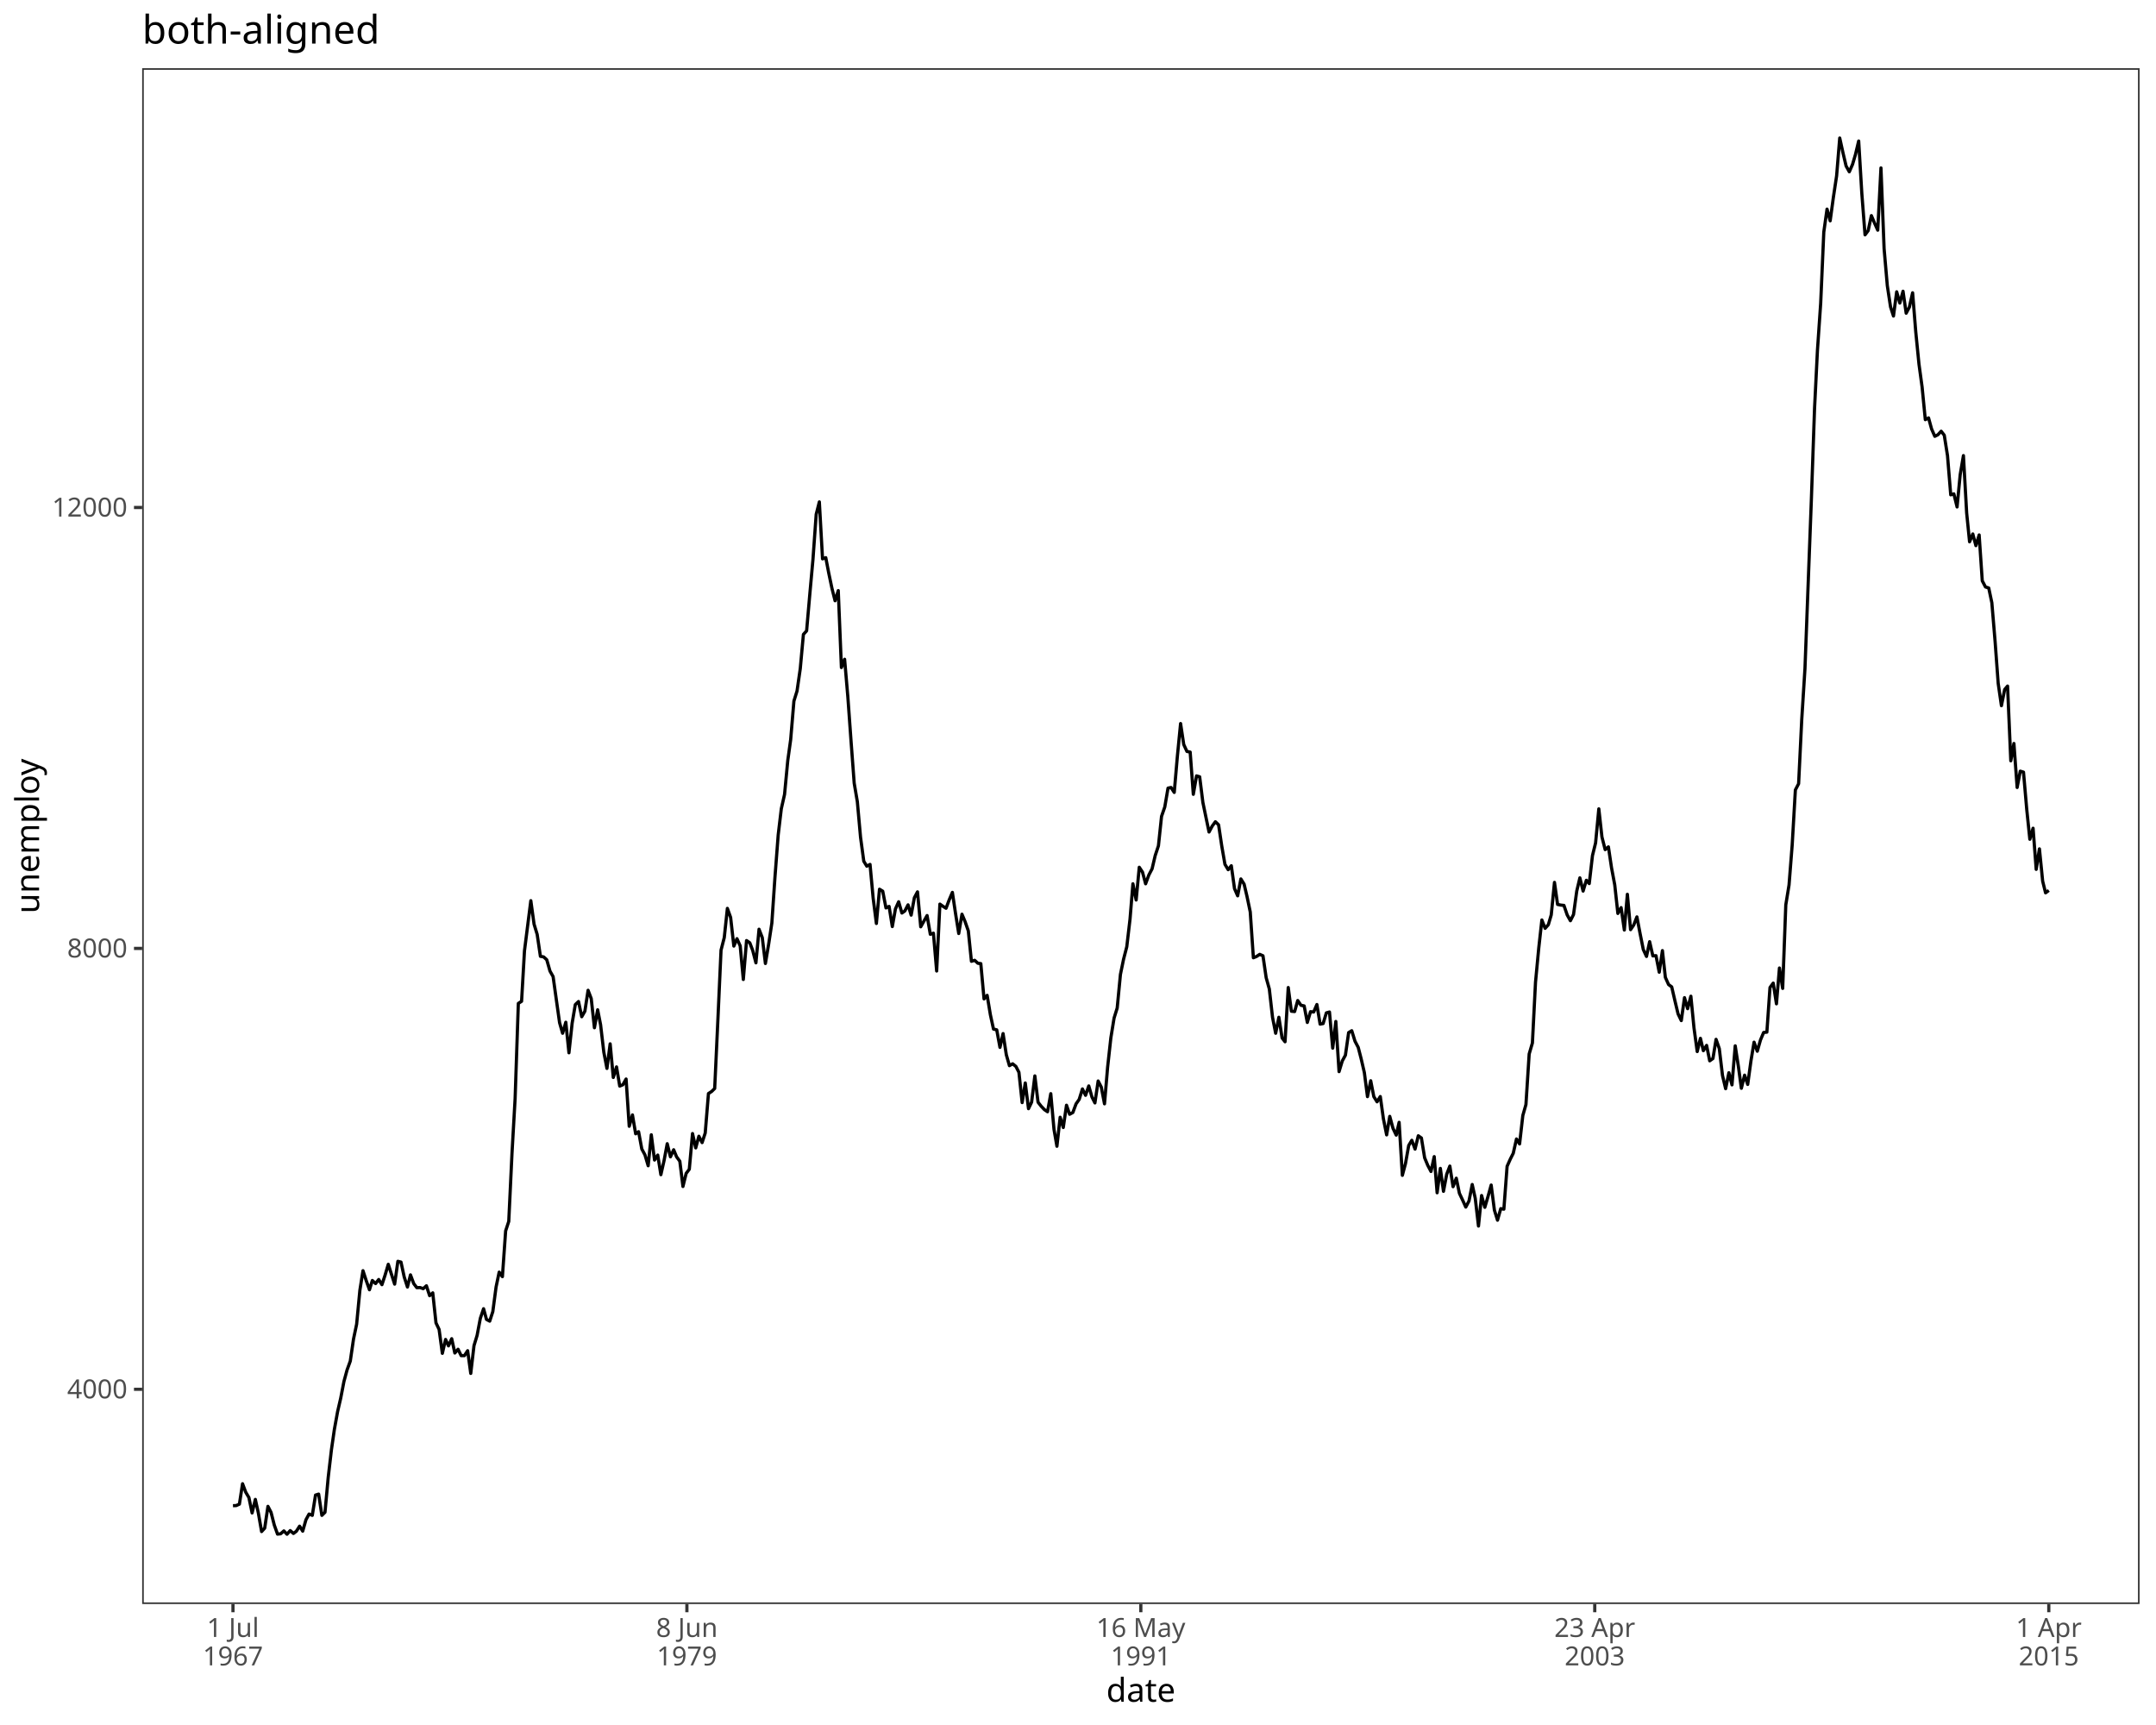
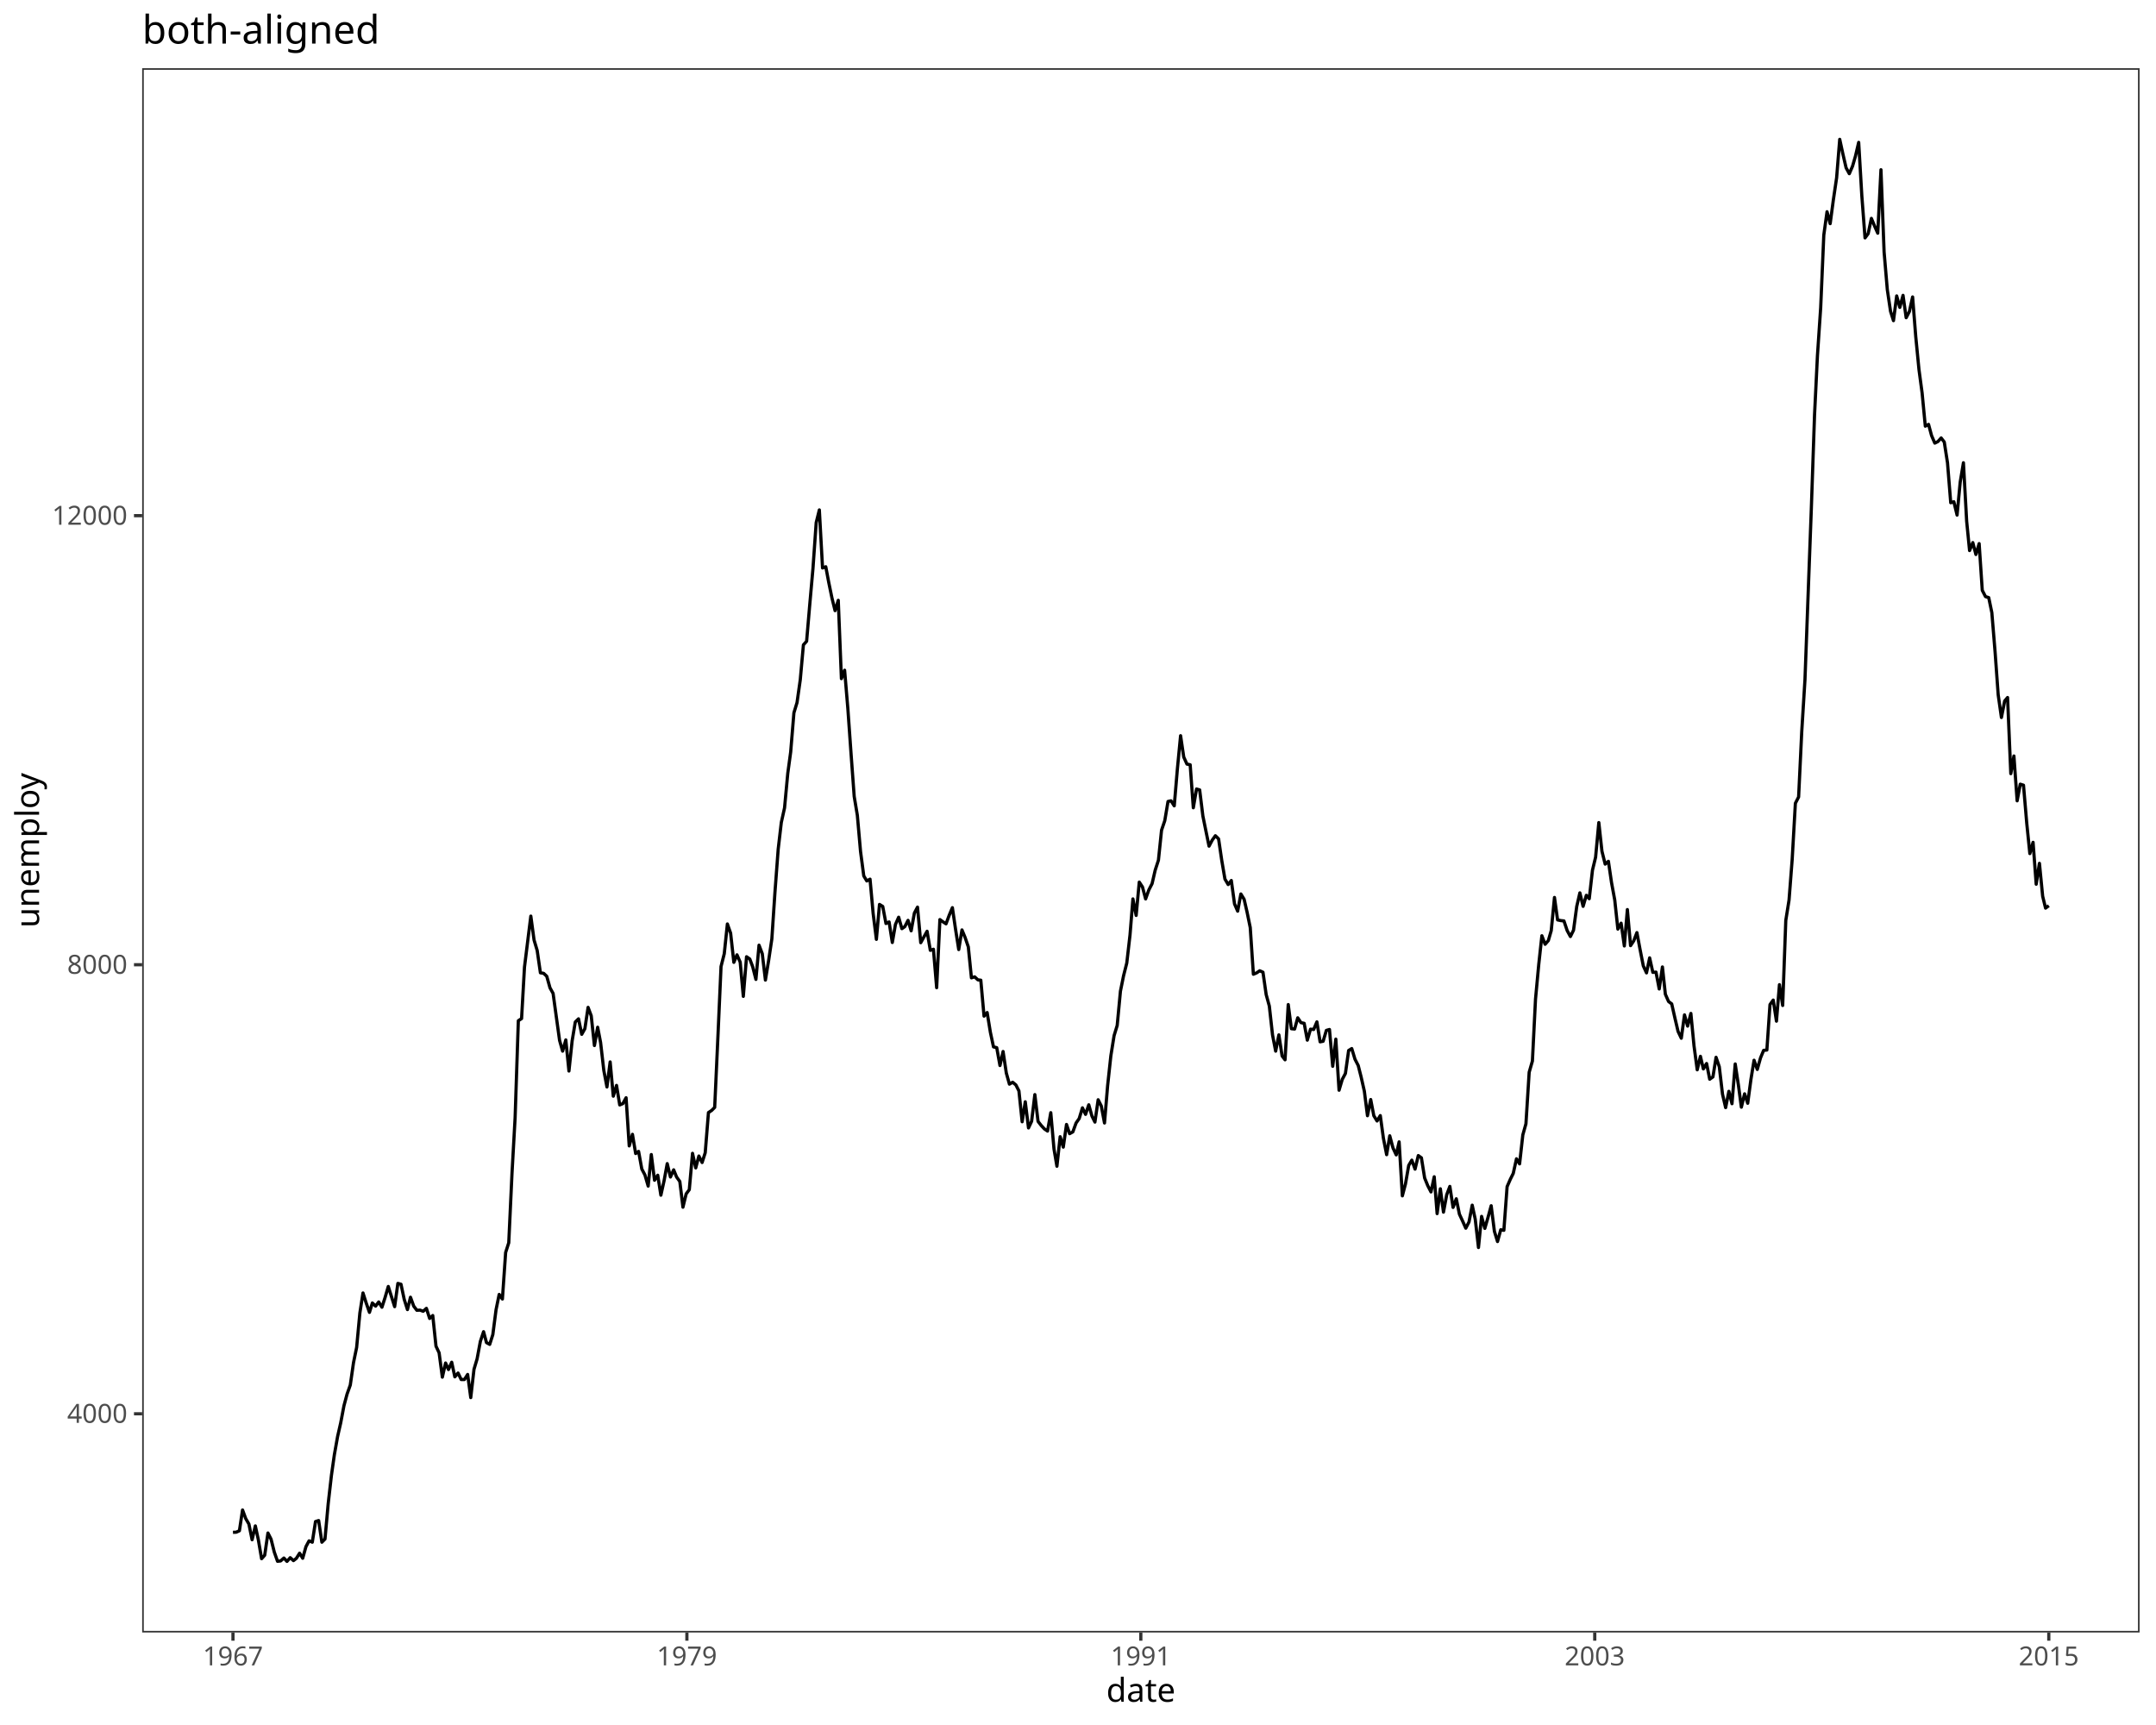
<svg xmlns="http://www.w3.org/2000/svg" class="svglite" data-engine-version="2.0" width="720.00pt" height="576.00pt" viewBox="0 0 720.00 576.00">
  <defs>
    <style type="text/css">
    .svglite line, .svglite polyline, .svglite polygon, .svglite path, .svglite rect, .svglite circle {
      fill: none;
      stroke: #000000;
      stroke-linecap: round;
      stroke-linejoin: round;
      stroke-miterlimit: 10.00;
    }
  </style>
  </defs>
  <rect width="100%" height="100%" style="stroke: none; fill: #FFFFFF;" />
  <defs>
    <clipPath id="cpMC4wMHw3MjAuMDB8MC4wMHw1NzYuMDA=">
      <rect x="0.00" y="0.00" width="720.00" height="576.00" />
    </clipPath>
  </defs>
  <g clip-path="url(#cpMC4wMHw3MjAuMDB8MC4wMHw1NzYuMDA=)">
    <rect x="0.00" y="0.00" width="720.00" height="576.00" style="stroke-width: 1.07; stroke: #FFFFFF; fill: #FFFFFF;" />
  </g>
  <defs>
-     <clipPath id="cpNDcuNDh8NzE0LjUyfDIyLjc4fDUzNS42MQ==">
-       <rect x="47.48" y="22.78" width="667.04" height="512.83" />
+     <clipPath id="cpNDcuNDh8NzE0LjUyfDIyLjc4fDU0NS4xMQ==">
+       <rect x="47.48" y="22.78" width="667.04" height="522.33" />
    </clipPath>
  </defs>
-   <g clip-path="url(#cpNDcuNDh8NzE0LjUyfDIyLjc4fDUzNS42MQ==)">
-     <rect x="47.48" y="22.78" width="667.04" height="512.83" style="stroke-width: 1.07; stroke: none; fill: #FFFFFF;" />
-     <polyline points="77.80,502.77 78.88,502.73 79.95,502.25 81.00,495.44 82.07,498.28 83.12,500.04 84.19,505.19 85.27,500.67 86.28,505.23 87.36,511.41 88.40,510.27 89.48,502.99 90.52,505.01 91.60,509.24 92.68,512.26 93.72,512.15 94.80,511.19 95.84,512.30 96.92,511.08 98.00,512.04 98.97,511.30 100.05,509.61 101.09,511.27 102.17,507.48 103.21,505.56 104.29,506.00 105.37,499.23 106.41,498.90 107.49,506.00 108.53,504.97 109.61,493.31 110.69,484.03 111.66,477.33 112.74,471.37 113.78,466.88 114.86,461.29 115.90,457.46 116.98,454.48 118.06,447.12 119.10,442.15 120.18,430.85 121.22,424.30 122.30,427.61 123.38,430.67 124.35,427.57 125.43,428.60 126.47,427.24 127.55,428.97 128.59,425.81 129.67,422.16 130.75,425.55 131.79,428.79 132.87,421.17 133.91,421.43 134.99,426.40 136.07,429.75 137.08,425.70 138.16,428.60 139.20,429.97 140.28,429.93 141.32,430.30 142.40,429.34 143.48,432.65 144.52,431.70 145.60,441.74 146.64,443.92 147.72,451.90 148.80,447.26 149.77,449.40 150.85,447.01 151.89,451.79 152.97,450.54 154.01,452.67 155.09,452.67 156.17,451.02 157.21,458.60 158.29,449.33 159.33,445.90 160.41,440.20 161.49,437.00 162.46,440.57 163.54,441.15 164.58,437.95 165.66,429.78 166.70,424.78 167.78,426.29 168.86,411.01 169.90,407.85 170.98,385.14 172.02,366.88 173.10,335.05 174.18,334.35 175.15,317.49 176.23,308.95 177.27,300.75 178.35,308.58 179.39,312.01 180.47,319.33 181.55,319.52 182.59,320.47 183.67,324.26 184.71,326.10 185.79,333.83 186.87,341.49 187.88,345.02 188.95,341.34 190.00,351.54 191.07,341.64 192.12,335.45 193.20,334.42 194.27,339.50 195.32,337.66 196.39,330.67 197.44,333.43 198.51,343.18 199.59,337.18 200.57,342.19 201.64,351.31 202.69,356.76 203.76,348.55 204.81,359.78 205.89,356.25 206.96,362.65 208.01,362.21 209.08,360.30 210.13,376.08 211.21,372.29 212.28,378.59 213.26,377.89 214.33,383.67 215.38,385.62 216.46,389.26 217.50,378.92 218.58,387.35 219.65,385.69 220.70,392.24 221.78,387.46 222.82,381.90 223.90,386.28 224.97,383.92 225.95,386.28 227.03,387.75 228.07,396.18 229.15,391.80 230.19,390.44 231.27,378.51 232.34,383.30 233.39,379.40 234.47,381.53 235.51,378.33 236.59,365.15 237.66,364.45 238.67,363.46 239.75,340.31 240.79,317.27 241.87,313.07 242.91,303.32 243.99,306.34 245.07,315.91 246.11,313.44 247.19,315.84 248.23,327.06 249.31,314.07 250.39,314.80 251.36,317.34 252.44,321.50 253.48,310.28 254.56,313.07 255.61,321.72 256.68,315.36 257.76,308.22 258.80,292.91 259.88,278.81 260.92,270.05 262.00,265.27 263.08,253.93 264.05,246.94 265.13,234.09 266.17,230.74 267.25,223.27 268.30,211.83 269.37,210.65 270.45,198.28 271.49,186.80 272.57,171.74 273.62,167.59 274.69,186.61 275.77,186.21 276.74,191.25 277.82,196.40 278.87,200.60 279.94,197.21 280.99,222.90 282.06,220.14 283.14,232.69 284.19,247.23 285.26,261.51 286.31,267.69 287.38,279.58 288.46,287.57 289.47,289.23 290.55,288.64 291.59,299.90 292.67,308.36 293.71,296.92 294.79,297.58 295.87,303.17 296.91,302.66 297.99,309.39 299.03,303.51 300.11,301.11 301.19,304.87 302.16,304.20 303.24,302.14 304.28,305.57 305.36,299.75 306.40,297.80 307.48,309.47 308.56,307.55 309.60,305.71 310.68,311.97 311.72,311.60 312.80,324.23 313.88,301.89 314.85,302.59 315.93,303.28 316.97,300.52 318.05,297.98 319.09,304.94 320.17,311.71 321.25,305.27 322.29,307.74 323.37,310.83 324.41,320.99 325.49,320.66 326.57,321.65 327.54,321.76 328.62,333.54 329.66,332.36 330.74,338.84 331.78,343.62 332.86,343.88 333.94,349.73 334.98,345.13 336.06,352.20 337.10,355.84 338.18,355.22 339.26,356.10 340.27,358.05 341.35,368.17 342.39,361.62 343.47,370.20 344.51,368.02 345.59,359.26 346.66,368.06 347.71,369.39 348.79,370.53 349.83,371.23 350.91,365.19 351.98,377.08 352.96,382.75 354.04,373.07 355.08,376.49 356.16,369.05 357.20,372.07 358.28,371.48 359.36,368.58 360.40,367.10 361.48,363.61 362.52,365.74 363.60,362.61 364.67,366.33 365.65,368.28 366.73,360.96 367.77,362.98 368.85,368.58 369.89,356.36 370.97,346.57 372.05,339.94 373.09,336.59 374.17,325.37 375.21,320.33 376.29,316.13 377.37,306.93 378.34,295.11 379.42,300.52 380.46,289.59 381.54,291.21 382.58,295.11 383.66,292.17 384.74,290.11 385.78,285.69 386.86,282.42 387.90,272.59 388.98,269.46 390.06,263.17 391.06,262.95 392.14,264.60 393.19,252.49 394.26,241.60 395.31,248.59 396.38,250.91 397.46,251.13 398.51,265.23 399.58,259.08 400.63,259.38 401.70,267.92 402.78,273.14 403.76,277.82 404.83,275.83 405.88,274.39 406.95,275.42 408.00,282.45 409.07,288.60 410.15,290.40 411.20,289.08 412.27,296.73 413.32,299.13 414.39,293.49 415.47,295.22 416.45,299.38 417.52,304.50 418.57,319.81 419.64,319.37 420.69,318.67 421.77,319.15 422.84,326.47 423.89,330.23 424.96,339.68 426.01,345.02 427.08,339.68 428.16,346.60 429.14,347.86 430.21,329.75 431.26,337.66 432.34,337.77 433.38,334.09 434.46,335.67 435.53,335.89 436.58,341.41 437.65,337.81 438.70,337.92 439.78,335.42 440.85,341.97 441.86,341.78 442.94,338.21 443.98,337.92 445.06,349.99 446.10,341.08 447.18,357.83 448.26,354.26 449.30,352.35 450.38,344.80 451.42,344.17 452.50,347.67 453.58,349.73 454.55,353.49 455.63,358.16 456.67,366.18 457.75,360.88 458.79,366.18 459.87,367.91 460.95,366.15 461.99,373.58 463.07,378.95 464.11,372.77 465.19,376.75 466.27,379.03 467.24,374.76 468.32,392.46 469.36,388.56 470.44,382.49 471.48,380.76 472.56,383.70 473.64,379.25 474.68,379.99 475.76,386.61 476.80,389.11 477.88,391.17 478.96,386.21 479.93,398.28 481.01,390.14 482.05,397.80 483.13,392.09 484.18,389.37 485.25,396.25 486.33,393.42 487.37,398.46 488.45,400.74 489.50,403.06 490.57,401.04 491.65,395.52 492.66,400.12 493.74,409.39 494.78,399.20 495.86,403.14 496.90,399.60 497.98,395.70 499.06,404.09 500.10,407.44 501.18,403.58 502.22,403.76 503.30,389.44 504.38,387.02 505.35,385.10 506.43,380.32 507.47,381.97 508.55,372.48 509.59,368.83 510.67,351.94 511.75,348.26 512.79,327.94 513.87,316.57 514.91,307.19 515.99,309.98 517.07,308.77 518.04,305.49 519.12,294.64 520.16,302.00 521.24,302.22 522.28,302.33 523.36,305.49 524.44,307.44 525.48,305.38 526.56,297.54 527.60,293.13 528.68,297.54 529.76,293.94 530.73,295.04 531.81,285.69 532.85,281.46 533.93,270.09 534.97,279.47 536.05,283.70 537.13,282.78 538.17,289.74 539.25,295.48 540.29,305.01 541.37,303.06 542.45,310.54 543.46,298.61 544.53,310.42 545.58,308.88 546.65,306.16 547.70,311.68 548.78,317.05 549.85,319.37 550.90,314.44 551.97,319.18 553.02,319.11 554.10,324.63 555.17,317.42 556.15,326.36 557.22,328.75 558.27,329.53 559.35,334.20 560.39,338.54 561.47,340.79 562.54,333.13 563.59,336.81 564.67,332.65 565.71,343.22 566.79,351.13 567.86,346.71 568.84,350.84 569.92,349.07 570.96,354.22 572.04,353.45 573.08,347.05 574.16,350.14 575.23,359.12 576.28,363.53 577.36,358.20 578.40,362.25 579.48,349.22 580.55,356.17 581.53,363.39 582.61,359.01 583.65,362.10 584.73,354.26 585.77,348.00 586.85,351.02 587.93,347.23 588.97,344.76 590.05,344.65 591.09,329.75 592.17,328.27 593.25,335.19 594.25,323.23 595.33,330.04 596.37,302.14 597.45,295.52 598.50,282.20 599.57,263.76 600.65,261.70 601.69,240.35 602.77,223.27 603.81,195.74 604.89,167.33 605.97,136.41 606.94,116.98 608.02,101.26 609.06,77.49 610.14,69.83 611.19,73.73 612.26,65.89 613.34,58.72 614.38,46.09 615.46,50.99 616.51,55.44 617.58,57.36 618.66,54.89 619.63,51.61 620.71,47.09 621.76,64.61 622.83,78.41 623.88,77.01 624.95,72.00 626.03,74.54 627.08,76.86 628.15,56.07 629.20,83.05 630.27,95.38 631.35,102.48 632.33,105.53 633.40,97.44 634.45,101.19 635.52,97.25 636.57,104.58 637.64,102.55 638.72,97.77 639.77,110.80 640.84,121.54 641.89,129.24 642.96,140.13 644.04,139.54 645.05,143.22 646.13,145.69 647.17,145.17 648.25,143.99 649.29,145.32 650.37,152.13 651.45,165.23 652.49,164.90 653.57,169.28 654.61,158.50 655.69,152.13 656.77,171.30 657.74,180.91 658.82,178.30 659.86,182.20 660.94,178.63 661.98,193.94 663.06,196.00 664.14,196.33 665.18,201.26 666.26,214.11 667.30,228.20 668.38,235.64 669.46,230.23 670.43,229.09 671.51,254.04 672.55,248.26 673.63,262.95 674.67,257.50 675.75,257.83 676.83,270.23 677.87,280.24 678.95,276.56 679.99,290.29 681.07,283.45 682.15,294.23 683.12,298.13 684.20,297.32 " style="stroke-width: 1.07; stroke-linecap: butt;" />
-     <rect x="47.48" y="22.78" width="667.04" height="512.83" style="stroke-width: 1.07; stroke: #333333;" />
+   <g clip-path="url(#cpNDcuNDh8NzE0LjUyfDIyLjc4fDU0NS4xMQ==)">
+     <rect x="47.48" y="22.78" width="667.04" height="522.33" style="stroke-width: 1.07; stroke: none; fill: #FFFFFF;" />
+     <polyline points="77.80,511.66 78.88,511.62 79.95,511.14 81.00,504.20 82.07,507.09 83.12,508.89 84.19,514.14 85.27,509.52 86.28,514.17 87.36,520.47 88.40,519.31 89.48,511.89 90.52,513.95 91.60,518.26 92.68,521.33 93.72,521.22 94.80,520.25 95.84,521.37 96.92,520.13 98.00,521.11 98.97,520.36 100.05,518.63 101.09,520.32 102.17,516.46 103.21,514.51 104.29,514.96 105.37,508.06 106.41,507.73 107.49,514.96 108.53,513.91 109.61,502.03 110.69,492.58 111.66,485.76 112.74,479.68 113.78,475.11 114.86,469.41 115.90,465.52 116.98,462.48 118.06,454.98 119.10,449.92 120.18,438.41 121.22,431.74 122.30,435.11 123.38,438.22 124.35,435.08 125.43,436.13 126.47,434.74 127.55,436.50 128.59,433.28 129.67,429.57 130.75,433.01 131.79,436.31 132.87,428.55 133.91,428.82 134.99,433.88 136.07,437.29 137.08,433.16 138.16,436.13 139.20,437.51 140.28,437.47 141.32,437.85 142.40,436.88 143.48,440.25 144.52,439.27 145.60,449.51 146.64,451.72 147.72,459.85 148.80,455.13 149.77,457.31 150.85,454.87 151.89,459.74 152.97,458.47 154.01,460.64 155.09,460.64 156.17,458.95 157.21,466.68 158.29,457.23 159.33,453.74 160.41,447.93 161.49,444.67 162.46,448.31 163.54,448.91 164.58,445.65 165.66,437.32 166.70,432.23 167.78,433.76 168.86,418.21 169.90,414.98 170.98,391.85 172.02,373.26 173.10,340.83 174.18,340.12 175.15,322.95 176.23,314.26 177.27,305.90 178.35,313.88 179.39,317.37 180.47,324.83 181.55,325.01 182.59,325.99 183.67,329.85 184.71,331.72 185.79,339.60 186.87,347.39 187.88,350.99 188.95,347.24 190.00,357.63 191.07,347.54 192.12,341.25 193.20,340.20 194.27,345.37 195.32,343.50 196.39,336.37 197.44,339.18 198.51,349.12 199.59,343.01 200.57,348.11 201.64,357.40 202.69,362.95 203.76,354.59 204.81,366.03 205.89,362.43 206.96,368.95 208.01,368.50 209.08,366.55 210.13,382.63 211.21,378.77 212.28,385.18 213.26,384.47 214.33,390.35 215.38,392.34 216.46,396.05 217.50,385.52 218.58,394.10 219.65,392.42 220.70,399.09 221.78,394.22 222.82,388.55 223.90,393.02 224.97,390.62 225.95,393.02 227.03,394.52 228.07,403.10 229.15,398.64 230.19,397.25 231.27,385.11 232.34,389.98 233.39,386.01 234.47,388.18 235.51,384.92 236.59,371.50 237.66,370.79 238.67,369.77 239.75,346.19 240.79,322.73 241.87,318.45 242.91,308.52 243.99,311.59 245.07,321.34 246.11,318.83 247.19,321.27 248.23,332.70 249.31,319.47 250.39,320.22 251.36,322.80 252.44,327.04 253.48,315.61 254.56,318.45 255.61,327.26 256.68,320.78 257.76,313.51 258.80,297.91 259.88,283.55 260.92,274.63 262.00,269.76 263.08,258.21 264.05,251.09 265.13,238.01 266.17,234.60 267.25,226.99 268.30,215.33 269.37,214.13 270.45,201.53 271.49,189.84 272.57,174.51 273.62,170.27 274.69,189.65 275.77,189.24 276.74,194.37 277.82,199.62 278.87,203.90 279.94,200.45 280.99,226.61 282.06,223.80 283.14,236.58 284.19,251.39 285.26,265.94 286.31,272.23 287.38,284.34 288.46,292.48 289.47,294.16 290.55,293.56 291.59,305.03 292.67,313.66 293.71,302.00 294.79,302.67 295.87,308.37 296.91,307.85 297.99,314.71 299.03,308.71 300.11,306.27 301.19,310.09 302.16,309.42 303.24,307.32 304.28,310.81 305.36,304.88 306.40,302.90 307.48,314.78 308.56,312.83 309.60,310.96 310.68,317.33 311.72,316.96 312.80,329.81 313.88,307.06 314.85,307.77 315.93,308.48 316.97,305.67 318.05,303.08 319.09,310.17 320.17,317.07 321.25,310.51 322.29,313.02 323.37,316.17 324.41,326.51 325.49,326.18 326.57,327.19 327.54,327.30 328.62,339.30 329.66,338.10 330.74,344.70 331.78,349.57 332.86,349.83 333.94,355.79 334.98,351.11 336.06,358.30 337.10,362.01 338.18,361.38 339.26,362.28 340.27,364.26 341.35,374.57 342.39,367.90 343.47,376.63 344.51,374.42 345.59,365.50 346.66,374.46 347.71,375.81 348.79,376.97 349.83,377.68 350.91,371.54 351.98,383.64 352.96,389.42 354.04,379.56 355.08,383.04 356.16,375.47 357.20,378.55 358.28,377.95 359.36,374.98 360.40,373.49 361.48,369.92 362.52,372.10 363.60,368.91 364.67,372.70 365.65,374.68 366.73,367.22 367.77,369.29 368.85,374.98 369.89,362.54 370.97,352.57 372.05,345.82 373.09,342.41 374.17,330.98 375.21,325.84 376.29,321.57 377.37,312.19 378.34,300.16 379.42,305.67 380.46,294.54 381.54,296.19 382.58,300.16 383.66,297.16 384.74,295.06 385.78,290.56 386.86,287.23 387.90,277.22 388.98,274.03 390.06,267.62 391.06,267.40 392.14,269.08 393.19,256.75 394.26,245.66 395.31,252.78 396.38,255.14 397.46,255.36 398.51,269.72 399.58,263.46 400.63,263.76 401.70,272.46 402.78,277.78 403.76,282.54 404.83,280.52 405.88,279.06 406.95,280.11 408.00,287.27 409.07,293.53 410.15,295.36 411.20,294.01 412.27,301.81 413.32,304.25 414.39,298.51 415.47,300.27 416.45,304.51 417.52,309.72 418.57,325.31 419.64,324.86 420.69,324.15 421.77,324.64 422.84,332.10 423.89,335.92 424.96,345.56 426.01,350.99 427.08,345.56 428.16,352.60 429.14,353.88 430.21,335.44 431.26,343.50 432.34,343.61 433.38,339.86 434.46,341.47 435.53,341.70 436.58,347.32 437.65,343.65 438.70,343.76 439.78,341.21 440.85,347.88 441.86,347.69 442.94,344.06 443.98,343.76 445.06,356.05 446.10,346.98 447.18,364.04 448.26,360.40 449.30,358.45 450.38,350.77 451.42,350.13 452.50,353.69 453.58,355.79 454.55,359.61 455.63,364.38 456.67,372.55 457.75,367.15 458.79,372.55 459.87,374.31 460.95,372.51 461.99,380.08 463.07,385.56 464.11,379.26 465.19,383.31 466.27,385.63 467.24,381.28 468.32,399.31 469.36,395.34 470.44,389.15 471.48,387.39 472.56,390.39 473.64,385.86 474.68,386.61 475.76,393.35 476.80,395.90 477.88,398.00 478.96,392.94 479.93,405.24 481.01,396.95 482.05,404.75 483.13,398.94 484.18,396.16 485.25,403.17 486.33,400.29 487.37,405.42 488.45,407.75 489.50,410.11 490.57,408.05 491.65,402.42 492.66,407.11 493.74,416.56 494.78,406.17 495.86,410.18 496.90,406.59 497.98,402.61 499.06,411.16 500.10,414.57 501.18,410.63 502.22,410.82 503.30,396.24 504.38,393.77 505.35,391.82 506.43,386.94 507.47,388.63 508.55,378.96 509.59,375.25 510.67,358.04 511.75,354.29 512.79,333.60 513.87,322.02 514.91,312.46 515.99,315.31 517.07,314.07 518.04,310.73 519.12,299.67 520.16,307.17 521.24,307.40 522.28,307.51 523.36,310.73 524.44,312.72 525.48,310.62 526.56,302.64 527.60,298.14 528.68,302.64 529.76,298.96 530.73,300.09 531.81,290.56 532.85,286.25 533.93,274.67 534.97,284.23 536.05,288.54 537.13,287.60 538.17,294.69 539.25,300.54 540.29,310.24 541.37,308.26 542.45,315.87 543.46,303.72 544.53,315.76 545.58,314.18 546.65,311.41 547.70,317.03 548.78,322.50 549.85,324.86 550.90,319.84 551.97,324.68 553.02,324.60 554.10,330.23 555.17,322.88 556.15,331.99 557.22,334.42 558.27,335.21 559.35,339.97 560.39,344.40 561.47,346.68 562.54,338.88 563.59,342.63 564.67,338.40 565.71,349.16 566.79,357.22 567.86,352.72 568.84,356.92 569.92,355.12 570.96,360.36 572.04,359.58 573.08,353.05 574.16,356.20 575.23,365.35 576.28,369.85 577.36,364.41 578.40,368.54 579.48,355.27 580.55,362.35 581.53,369.70 582.61,365.24 583.65,368.39 584.73,360.40 585.77,354.03 586.85,357.10 587.93,353.24 588.97,350.73 590.05,350.62 591.09,335.44 592.17,333.94 593.25,340.98 594.25,328.80 595.33,335.74 596.37,307.32 597.45,300.57 598.50,287.00 599.57,268.22 600.65,266.12 601.69,244.38 602.77,226.99 603.81,198.95 604.89,170.01 605.97,138.52 606.94,118.73 608.02,102.72 609.06,78.50 610.14,70.70 611.19,74.68 612.26,66.69 613.34,59.38 614.38,46.53 615.46,51.51 616.51,56.05 617.58,58.00 618.66,55.49 619.63,52.15 620.71,47.54 621.76,65.38 622.83,79.44 623.88,78.01 624.95,72.92 626.03,75.50 627.08,77.86 628.15,56.68 629.20,84.16 630.27,96.72 631.35,103.96 632.33,107.07 633.40,98.82 634.45,102.64 635.52,98.63 636.57,106.09 637.64,104.03 638.72,99.16 639.77,112.43 640.84,123.37 641.89,131.21 642.96,142.30 644.04,141.70 645.05,145.45 646.13,147.96 647.17,147.44 648.25,146.24 649.29,147.59 650.37,154.52 651.45,167.87 652.49,167.53 653.57,171.99 654.61,161.01 655.69,154.52 656.77,174.06 657.74,183.84 658.82,181.18 659.86,185.15 660.94,181.52 661.98,197.11 663.06,199.21 664.14,199.55 665.18,204.57 666.26,217.65 667.30,232.01 668.38,239.58 669.46,234.07 670.43,232.91 671.51,258.33 672.55,252.44 673.63,267.40 674.67,261.85 675.75,262.19 676.83,274.82 677.87,285.02 678.95,281.27 679.99,295.25 681.07,288.28 682.15,299.26 683.12,303.23 684.20,302.41 " style="stroke-width: 1.07; stroke-linecap: butt;" />
+     <rect x="47.48" y="22.78" width="667.04" height="522.33" style="stroke-width: 1.07; stroke: #333333;" />
  </g>
  <g clip-path="url(#cpMC4wMHw3MjAuMDB8MC4wMHw1NzYuMDA=)">
-     <text x="42.55" y="466.93" text-anchor="end" style="font-size: 8.80px; fill: #4D4D4D; font-family: sans;" textLength="19.58px" lengthAdjust="spacingAndGlyphs">4000</text>
-     <text x="42.55" y="319.71" text-anchor="end" style="font-size: 8.80px; fill: #4D4D4D; font-family: sans;" textLength="19.58px" lengthAdjust="spacingAndGlyphs">8000</text>
-     <text x="42.55" y="172.49" text-anchor="end" style="font-size: 8.80px; fill: #4D4D4D; font-family: sans;" textLength="24.47px" lengthAdjust="spacingAndGlyphs">12000</text>
-     <polyline points="44.74,463.90 47.48,463.90 " style="stroke-width: 1.07; stroke: #333333; stroke-linecap: butt;" />
-     <polyline points="44.74,316.68 47.48,316.68 " style="stroke-width: 1.07; stroke: #333333; stroke-linecap: butt;" />
-     <polyline points="44.74,169.46 47.48,169.46 " style="stroke-width: 1.07; stroke: #333333; stroke-linecap: butt;" />
-     <polyline points="77.80,538.35 77.80,535.61 " style="stroke-width: 1.07; stroke: #333333; stroke-linecap: butt;" />
-     <polyline points="229.39,538.35 229.39,535.61 " style="stroke-width: 1.07; stroke: #333333; stroke-linecap: butt;" />
-     <polyline points="380.98,538.35 380.98,535.61 " style="stroke-width: 1.07; stroke: #333333; stroke-linecap: butt;" />
-     <polyline points="532.57,538.35 532.57,535.61 " style="stroke-width: 1.07; stroke: #333333; stroke-linecap: butt;" />
-     <polyline points="684.20,538.35 684.20,535.61 " style="stroke-width: 1.07; stroke: #333333; stroke-linecap: butt;" />
-     <text x="77.80" y="546.60" text-anchor="middle" style="font-size: 8.80px; fill: #4D4D4D; font-family: sans;" textLength="21.04px" lengthAdjust="spacingAndGlyphs"> 1 Jul</text>
+     <text x="42.55" y="475.10" text-anchor="end" style="font-size: 8.80px; fill: #4D4D4D; font-family: sans;" textLength="19.58px" lengthAdjust="spacingAndGlyphs">4000</text>
+     <text x="42.55" y="325.16" text-anchor="end" style="font-size: 8.80px; fill: #4D4D4D; font-family: sans;" textLength="19.58px" lengthAdjust="spacingAndGlyphs">8000</text>
+     <text x="42.55" y="175.21" text-anchor="end" style="font-size: 8.80px; fill: #4D4D4D; font-family: sans;" textLength="24.47px" lengthAdjust="spacingAndGlyphs">12000</text>
+     <polyline points="44.74,472.08 47.48,472.08 " style="stroke-width: 1.07; stroke: #333333; stroke-linecap: butt;" />
+     <polyline points="44.74,322.13 47.48,322.13 " style="stroke-width: 1.07; stroke: #333333; stroke-linecap: butt;" />
+     <polyline points="44.74,172.18 47.48,172.18 " style="stroke-width: 1.07; stroke: #333333; stroke-linecap: butt;" />
+     <polyline points="77.80,547.85 77.80,545.11 " style="stroke-width: 1.07; stroke: #333333; stroke-linecap: butt;" />
+     <polyline points="229.39,547.85 229.39,545.11 " style="stroke-width: 1.07; stroke: #333333; stroke-linecap: butt;" />
+     <polyline points="380.98,547.85 380.98,545.11 " style="stroke-width: 1.07; stroke: #333333; stroke-linecap: butt;" />
+     <polyline points="532.57,547.85 532.57,545.11 " style="stroke-width: 1.07; stroke: #333333; stroke-linecap: butt;" />
+     <polyline points="684.20,547.85 684.20,545.11 " style="stroke-width: 1.07; stroke: #333333; stroke-linecap: butt;" />
    <text x="77.80" y="556.10" text-anchor="middle" style="font-size: 8.80px; fill: #4D4D4D; font-family: sans;" textLength="19.58px" lengthAdjust="spacingAndGlyphs">1967</text>
-     <text x="229.39" y="546.60" text-anchor="middle" style="font-size: 8.80px; fill: #4D4D4D; font-family: sans;" textLength="23.98px" lengthAdjust="spacingAndGlyphs"> 8 Jun</text>
    <text x="229.39" y="556.10" text-anchor="middle" style="font-size: 8.80px; fill: #4D4D4D; font-family: sans;" textLength="19.58px" lengthAdjust="spacingAndGlyphs">1979</text>
-     <text x="380.98" y="546.60" text-anchor="middle" style="font-size: 8.80px; fill: #4D4D4D; font-family: sans;" textLength="28.87px" lengthAdjust="spacingAndGlyphs">16 May</text>
    <text x="380.98" y="556.10" text-anchor="middle" style="font-size: 8.80px; fill: #4D4D4D; font-family: sans;" textLength="19.58px" lengthAdjust="spacingAndGlyphs">1991</text>
-     <text x="532.57" y="546.60" text-anchor="middle" style="font-size: 8.80px; fill: #4D4D4D; font-family: sans;" textLength="25.93px" lengthAdjust="spacingAndGlyphs">23 Apr</text>
    <text x="532.57" y="556.10" text-anchor="middle" style="font-size: 8.80px; fill: #4D4D4D; font-family: sans;" textLength="19.58px" lengthAdjust="spacingAndGlyphs">2003</text>
-     <text x="684.20" y="546.60" text-anchor="middle" style="font-size: 8.80px; fill: #4D4D4D; font-family: sans;" textLength="23.48px" lengthAdjust="spacingAndGlyphs"> 1 Apr</text>
    <text x="684.20" y="556.10" text-anchor="middle" style="font-size: 8.80px; fill: #4D4D4D; font-family: sans;" textLength="19.58px" lengthAdjust="spacingAndGlyphs">2015</text>
    <text x="381.00" y="568.24" text-anchor="middle" style="font-size: 11.00px; font-family: sans;" textLength="21.41px" lengthAdjust="spacingAndGlyphs">date</text>
-     <text transform="translate(13.05,279.20) rotate(-90)" text-anchor="middle" style="font-size: 11.00px; font-family: sans;" textLength="47.70px" lengthAdjust="spacingAndGlyphs">unemploy</text>
+     <text transform="translate(13.05,283.95) rotate(-90)" text-anchor="middle" style="font-size: 11.00px; font-family: sans;" textLength="47.70px" lengthAdjust="spacingAndGlyphs">unemploy</text>
    <text x="47.48" y="14.56" style="font-size: 13.20px; font-family: sans;" textLength="72.66px" lengthAdjust="spacingAndGlyphs">both-aligned</text>
  </g>
</svg>
